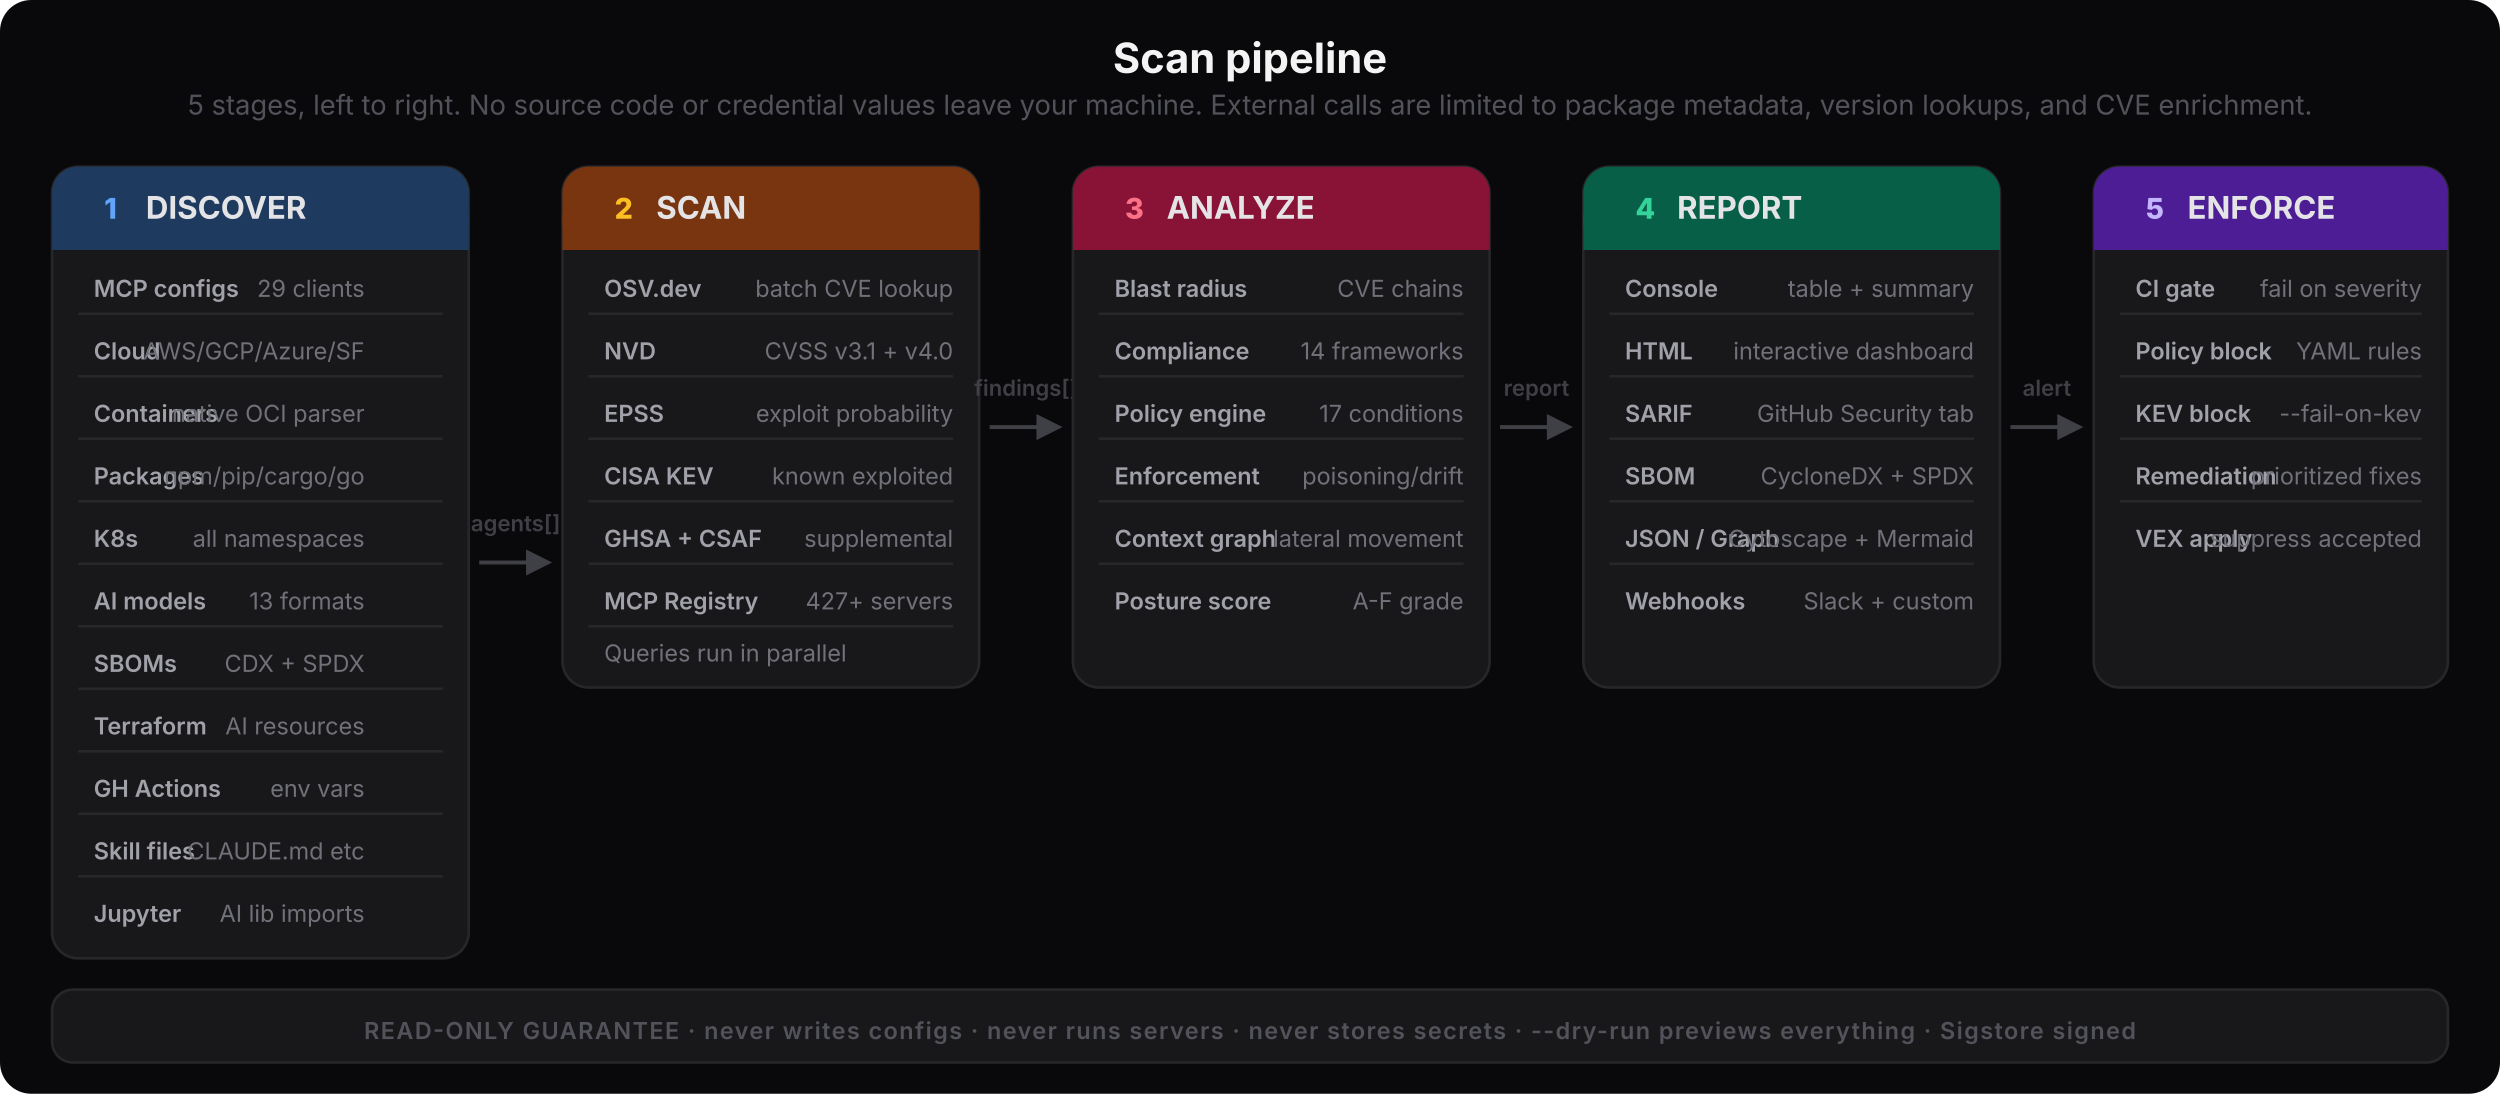
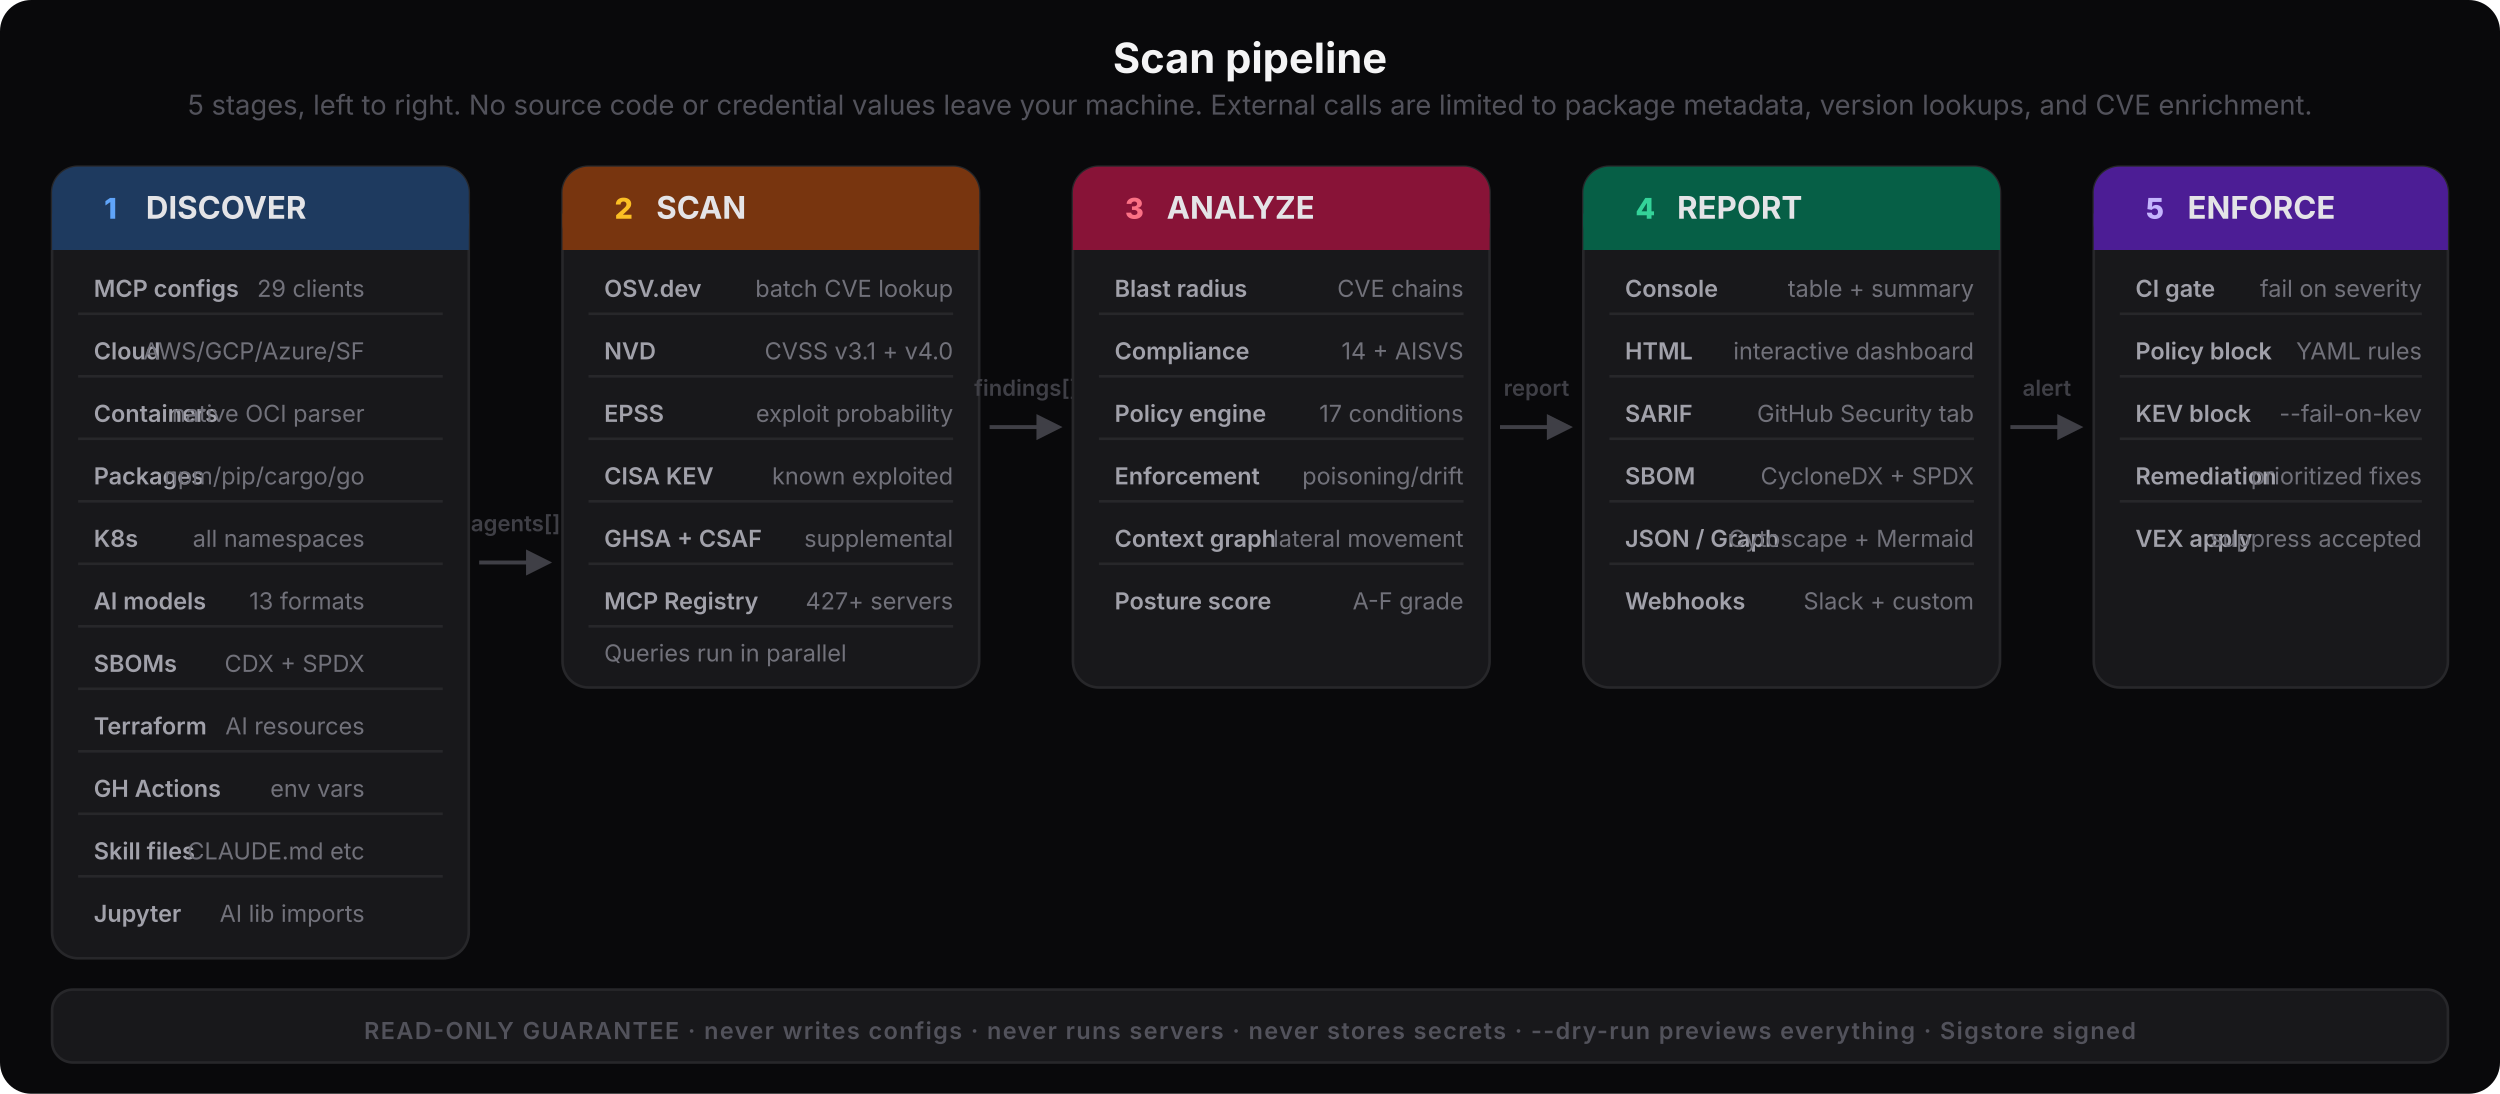
<svg xmlns="http://www.w3.org/2000/svg" viewBox="0 0 960 420" fill="none">
  <style>
    text { font-family: system-ui, -apple-system, 'Segoe UI', sans-serif; }
    .title { font-size: 16px; font-weight: 700; fill: #f4f4f5; }
    .subtitle { font-size: 10.5px; font-weight: 400; fill: #52525b; }
    .step-num { font-size: 11px; font-weight: 800; }
    .step-name { font-size: 12px; font-weight: 700; fill: #e4e4e7; }
    .step-desc { font-size: 9px; font-weight: 400; fill: #71717a; }
    .item-label { font-size: 9px; font-weight: 600; fill: #a1a1aa; }
    .arrow-label { font-size: 8.5px; font-weight: 600; fill: #3f3f46; }
  </style>
  <rect width="960" height="420" rx="12" fill="#09090b" />
  <text x="480" y="28" text-anchor="middle" class="title">Scan pipeline</text>
  <text x="480" y="44" text-anchor="middle" class="subtitle">5 stages, left to right. No source code or credential values leave your machine. External calls are limited to package metadata, version lookups, and CVE enrichment.</text>
  <rect x="20" y="64" width="160" height="304" rx="10" fill="#18181b" stroke="#27272a" stroke-width="1" />
  <rect x="20" y="64" width="160" height="32" rx="10" fill="#1e3a5f" />
  <rect x="20" y="82" width="160" height="14" fill="#1e3a5f" />
  <text x="40" y="84" class="step-num" fill="#60a5fa">1</text>
  <text x="56" y="84" class="step-name" fill="#93c5fd">DISCOVER</text>
  <text x="36" y="114" class="item-label" fill="#60a5fa">MCP configs</text>
  <text x="140" y="114" text-anchor="end" class="step-desc">29 clients</text>
  <rect x="30" y="120" width="140" height="1" fill="#27272a" />
  <text x="36" y="138" class="item-label" fill="#60a5fa">Cloud</text>
  <text x="140" y="138" text-anchor="end" class="step-desc">AWS/GCP/Azure/SF</text>
  <rect x="30" y="144" width="140" height="1" fill="#27272a" />
  <text x="36" y="162" class="item-label" fill="#60a5fa">Containers</text>
  <text x="140" y="162" text-anchor="end" class="step-desc">native OCI parser</text>
  <rect x="30" y="168" width="140" height="1" fill="#27272a" />
  <text x="36" y="186" class="item-label" fill="#60a5fa">Packages</text>
  <text x="140" y="186" text-anchor="end" class="step-desc">npm/pip/cargo/go</text>
  <rect x="30" y="192" width="140" height="1" fill="#27272a" />
  <text x="36" y="210" class="item-label" fill="#60a5fa">K8s</text>
  <text x="140" y="210" text-anchor="end" class="step-desc">all namespaces</text>
  <rect x="30" y="216" width="140" height="1" fill="#27272a" />
  <text x="36" y="234" class="item-label" fill="#60a5fa">AI models</text>
  <text x="140" y="234" text-anchor="end" class="step-desc">13 formats</text>
  <rect x="30" y="240" width="140" height="1" fill="#27272a" />
  <text x="36" y="258" class="item-label" fill="#60a5fa">SBOMs</text>
  <text x="140" y="258" text-anchor="end" class="step-desc">CDX + SPDX</text>
  <rect x="30" y="264" width="140" height="1" fill="#27272a" />
  <text x="36" y="282" class="item-label" fill="#60a5fa">Terraform</text>
  <text x="140" y="282" text-anchor="end" class="step-desc">AI resources</text>
  <rect x="30" y="288" width="140" height="1" fill="#27272a" />
  <text x="36" y="306" class="item-label" fill="#60a5fa">GH Actions</text>
  <text x="140" y="306" text-anchor="end" class="step-desc">env vars</text>
  <rect x="30" y="312" width="140" height="1" fill="#27272a" />
  <text x="36" y="330" class="item-label" fill="#60a5fa">Skill files</text>
  <text x="140" y="330" text-anchor="end" class="step-desc">CLAUDE.md etc</text>
  <rect x="30" y="336" width="140" height="1" fill="#27272a" />
  <text x="36" y="354" class="item-label" fill="#60a5fa">Jupyter</text>
  <text x="140" y="354" text-anchor="end" class="step-desc">AI lib imports</text>
  <line x1="184" y1="216" x2="204" y2="216" stroke="#3f3f46" stroke-width="1.5" />
  <polygon points="202,211 212,216 202,221" fill="#3f3f46" />
  <text x="198" y="204" text-anchor="middle" class="arrow-label">agents[]</text>
  <rect x="216" y="64" width="160" height="200" rx="10" fill="#18181b" stroke="#27272a" stroke-width="1" />
  <rect x="216" y="64" width="160" height="32" rx="10" fill="#78350f" />
  <rect x="216" y="82" width="160" height="14" fill="#78350f" />
  <text x="236" y="84" class="step-num" fill="#fbbf24">2</text>
  <text x="252" y="84" class="step-name" fill="#fde68a">SCAN</text>
  <text x="232" y="114" class="item-label" fill="#fbbf24">OSV.dev</text>
  <text x="366" y="114" text-anchor="end" class="step-desc">batch CVE lookup</text>
  <rect x="226" y="120" width="140" height="1" fill="#27272a" />
  <text x="232" y="138" class="item-label" fill="#fbbf24">NVD</text>
  <text x="366" y="138" text-anchor="end" class="step-desc">CVSS v3.1 + v4.0</text>
  <rect x="226" y="144" width="140" height="1" fill="#27272a" />
  <text x="232" y="162" class="item-label" fill="#fbbf24">EPSS</text>
  <text x="366" y="162" text-anchor="end" class="step-desc">exploit probability</text>
  <rect x="226" y="168" width="140" height="1" fill="#27272a" />
  <text x="232" y="186" class="item-label" fill="#fbbf24">CISA KEV</text>
  <text x="366" y="186" text-anchor="end" class="step-desc">known exploited</text>
  <rect x="226" y="192" width="140" height="1" fill="#27272a" />
  <text x="232" y="210" class="item-label" fill="#fbbf24">GHSA + CSAF</text>
  <text x="366" y="210" text-anchor="end" class="step-desc">supplemental</text>
  <rect x="226" y="216" width="140" height="1" fill="#27272a" />
  <text x="232" y="234" class="item-label" fill="#fbbf24">MCP Registry</text>
  <text x="366" y="234" text-anchor="end" class="step-desc">427+ servers</text>
  <rect x="226" y="240" width="140" height="1" fill="#27272a" />
  <text x="232" y="254" class="step-desc">Queries run in parallel</text>
  <line x1="380" y1="164" x2="400" y2="164" stroke="#3f3f46" stroke-width="1.5" />
  <polygon points="398,159 408,164 398,169" fill="#3f3f46" />
  <text x="394" y="152" text-anchor="middle" class="arrow-label">findings[]</text>
  <rect x="412" y="64" width="160" height="200" rx="10" fill="#18181b" stroke="#27272a" stroke-width="1" />
  <rect x="412" y="64" width="160" height="32" rx="10" fill="#881337" />
  <rect x="412" y="82" width="160" height="14" fill="#881337" />
  <text x="432" y="84" class="step-num" fill="#fb7185">3</text>
  <text x="448" y="84" class="step-name" fill="#fecdd3">ANALYZE</text>
  <text x="428" y="114" class="item-label" fill="#fb7185">Blast radius</text>
  <text x="562" y="114" text-anchor="end" class="step-desc">CVE chains</text>
  <rect x="422" y="120" width="140" height="1" fill="#27272a" />
  <text x="428" y="138" class="item-label" fill="#fb7185">Compliance</text>
-   <text x="562" y="138" text-anchor="end" class="step-desc">14 frameworks</text>
+   <text x="562" y="138" text-anchor="end" class="step-desc">14 + AISVS</text>
  <rect x="422" y="144" width="140" height="1" fill="#27272a" />
  <text x="428" y="162" class="item-label" fill="#fb7185">Policy engine</text>
  <text x="562" y="162" text-anchor="end" class="step-desc">17 conditions</text>
  <rect x="422" y="168" width="140" height="1" fill="#27272a" />
  <text x="428" y="186" class="item-label" fill="#fb7185">Enforcement</text>
  <text x="562" y="186" text-anchor="end" class="step-desc">poisoning/drift</text>
  <rect x="422" y="192" width="140" height="1" fill="#27272a" />
  <text x="428" y="210" class="item-label" fill="#fb7185">Context graph</text>
  <text x="562" y="210" text-anchor="end" class="step-desc">lateral movement</text>
  <rect x="422" y="216" width="140" height="1" fill="#27272a" />
  <text x="428" y="234" class="item-label" fill="#fb7185">Posture score</text>
  <text x="562" y="234" text-anchor="end" class="step-desc">A-F grade</text>
  <line x1="576" y1="164" x2="596" y2="164" stroke="#3f3f46" stroke-width="1.5" />
  <polygon points="594,159 604,164 594,169" fill="#3f3f46" />
  <text x="590" y="152" text-anchor="middle" class="arrow-label">report</text>
  <rect x="608" y="64" width="160" height="200" rx="10" fill="#18181b" stroke="#27272a" stroke-width="1" />
  <rect x="608" y="64" width="160" height="32" rx="10" fill="#065f46" />
  <rect x="608" y="82" width="160" height="14" fill="#065f46" />
  <text x="628" y="84" class="step-num" fill="#34d399">4</text>
  <text x="644" y="84" class="step-name" fill="#a7f3d0">REPORT</text>
  <text x="624" y="114" class="item-label" fill="#34d399">Console</text>
  <text x="758" y="114" text-anchor="end" class="step-desc">table + summary</text>
  <rect x="618" y="120" width="140" height="1" fill="#27272a" />
  <text x="624" y="138" class="item-label" fill="#34d399">HTML</text>
  <text x="758" y="138" text-anchor="end" class="step-desc">interactive dashboard</text>
  <rect x="618" y="144" width="140" height="1" fill="#27272a" />
  <text x="624" y="162" class="item-label" fill="#34d399">SARIF</text>
  <text x="758" y="162" text-anchor="end" class="step-desc">GitHub Security tab</text>
  <rect x="618" y="168" width="140" height="1" fill="#27272a" />
  <text x="624" y="186" class="item-label" fill="#34d399">SBOM</text>
  <text x="758" y="186" text-anchor="end" class="step-desc">CycloneDX + SPDX</text>
  <rect x="618" y="192" width="140" height="1" fill="#27272a" />
  <text x="624" y="210" class="item-label" fill="#34d399">JSON / Graph</text>
  <text x="758" y="210" text-anchor="end" class="step-desc">Cytoscape + Mermaid</text>
  <rect x="618" y="216" width="140" height="1" fill="#27272a" />
  <text x="624" y="234" class="item-label" fill="#34d399">Webhooks</text>
  <text x="758" y="234" text-anchor="end" class="step-desc">Slack + custom</text>
  <line x1="772" y1="164" x2="792" y2="164" stroke="#3f3f46" stroke-width="1.5" />
  <polygon points="790,159 800,164 790,169" fill="#3f3f46" />
  <text x="786" y="152" text-anchor="middle" class="arrow-label">alert</text>
  <rect x="804" y="64" width="136" height="200" rx="10" fill="#18181b" stroke="#27272a" stroke-width="1" />
  <rect x="804" y="64" width="136" height="32" rx="10" fill="#4c1d95" />
  <rect x="804" y="82" width="136" height="14" fill="#4c1d95" />
  <text x="824" y="84" class="step-num" fill="#c4b5fd">5</text>
  <text x="840" y="84" class="step-name" fill="#ddd6fe">ENFORCE</text>
  <text x="820" y="114" class="item-label" fill="#c4b5fd">CI gate</text>
  <text x="930" y="114" text-anchor="end" class="step-desc">fail on severity</text>
  <rect x="814" y="120" width="116" height="1" fill="#27272a" />
  <text x="820" y="138" class="item-label" fill="#c4b5fd">Policy block</text>
  <text x="930" y="138" text-anchor="end" class="step-desc">YAML rules</text>
  <rect x="814" y="144" width="116" height="1" fill="#27272a" />
  <text x="820" y="162" class="item-label" fill="#c4b5fd">KEV block</text>
  <text x="930" y="162" text-anchor="end" class="step-desc">--fail-on-kev</text>
  <rect x="814" y="168" width="116" height="1" fill="#27272a" />
  <text x="820" y="186" class="item-label" fill="#c4b5fd">Remediation</text>
  <text x="930" y="186" text-anchor="end" class="step-desc">prioritized fixes</text>
  <rect x="814" y="192" width="116" height="1" fill="#27272a" />
  <text x="820" y="210" class="item-label" fill="#c4b5fd">VEX apply</text>
  <text x="930" y="210" text-anchor="end" class="step-desc">suppress accepted</text>
  <rect x="20" y="380" width="920" height="28" rx="8" fill="#18181b" stroke="#27272a" stroke-width="1" />
  <text x="480" y="399" text-anchor="middle" font-size="9" font-weight="600" fill="#52525b" letter-spacing="0.06em" font-family="system-ui, sans-serif">READ-ONLY GUARANTEE · never writes configs · never runs servers · never stores secrets · --dry-run previews everything · Sigstore signed</text>
</svg>
